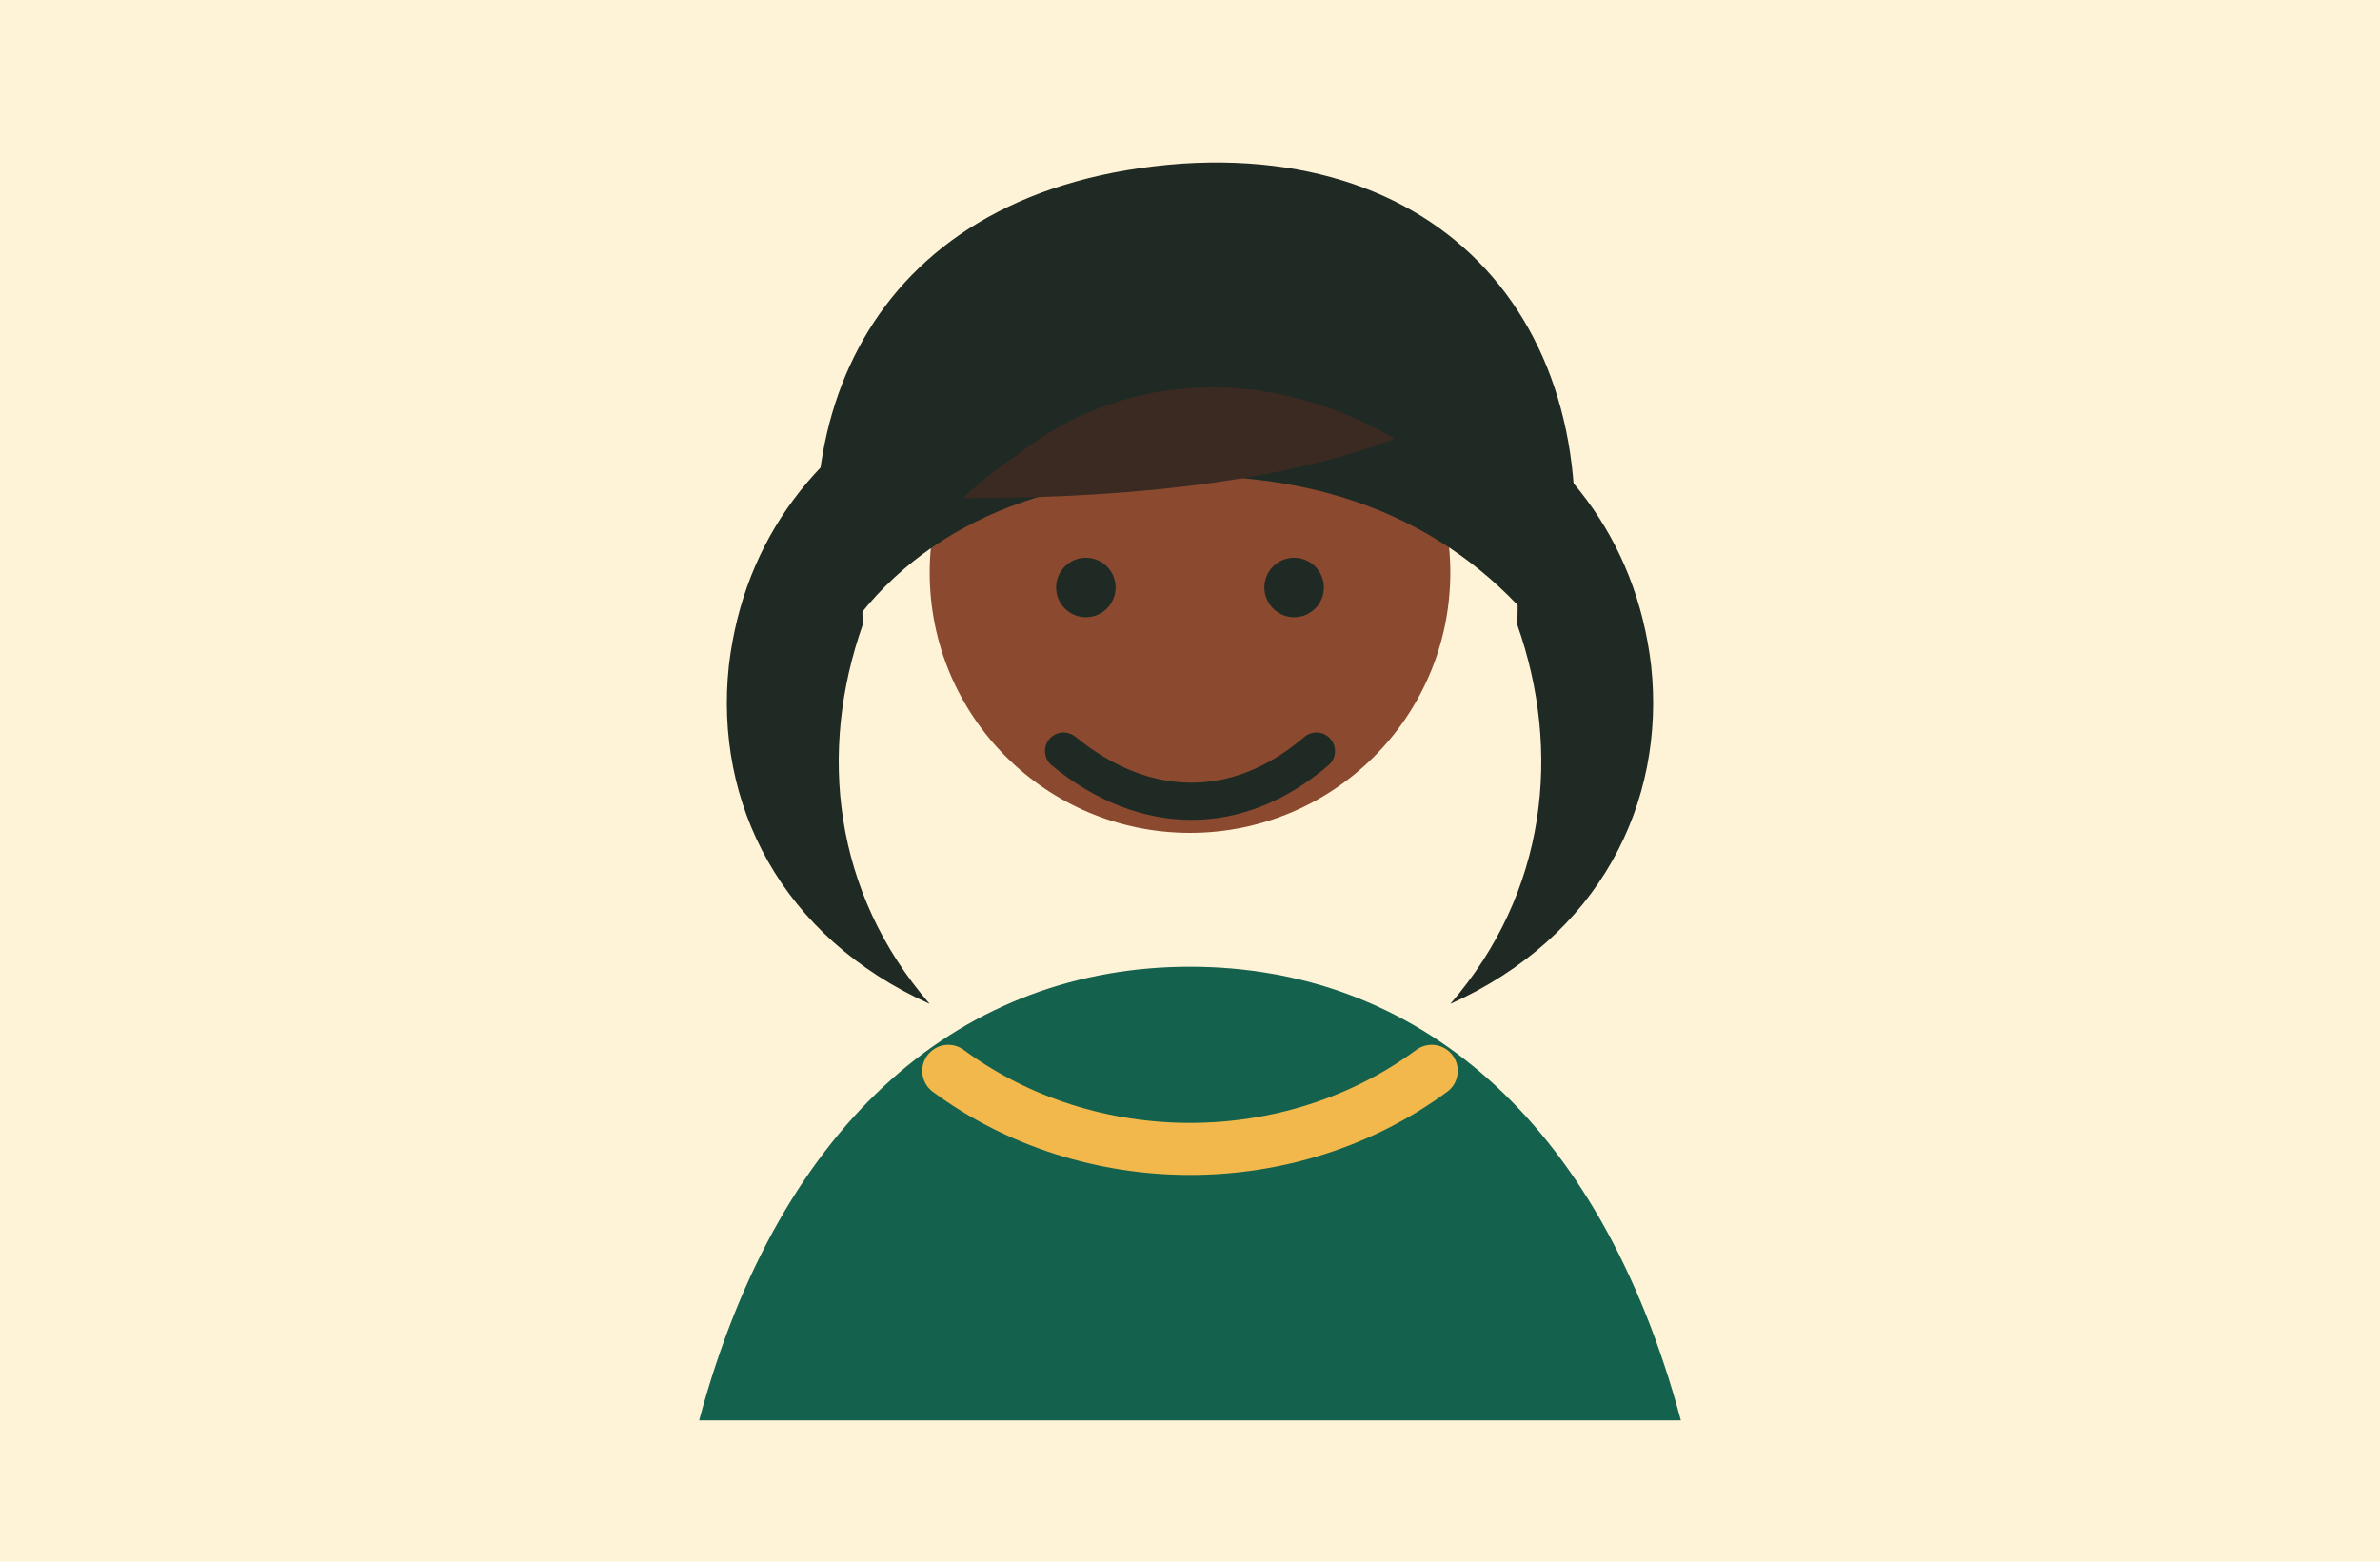
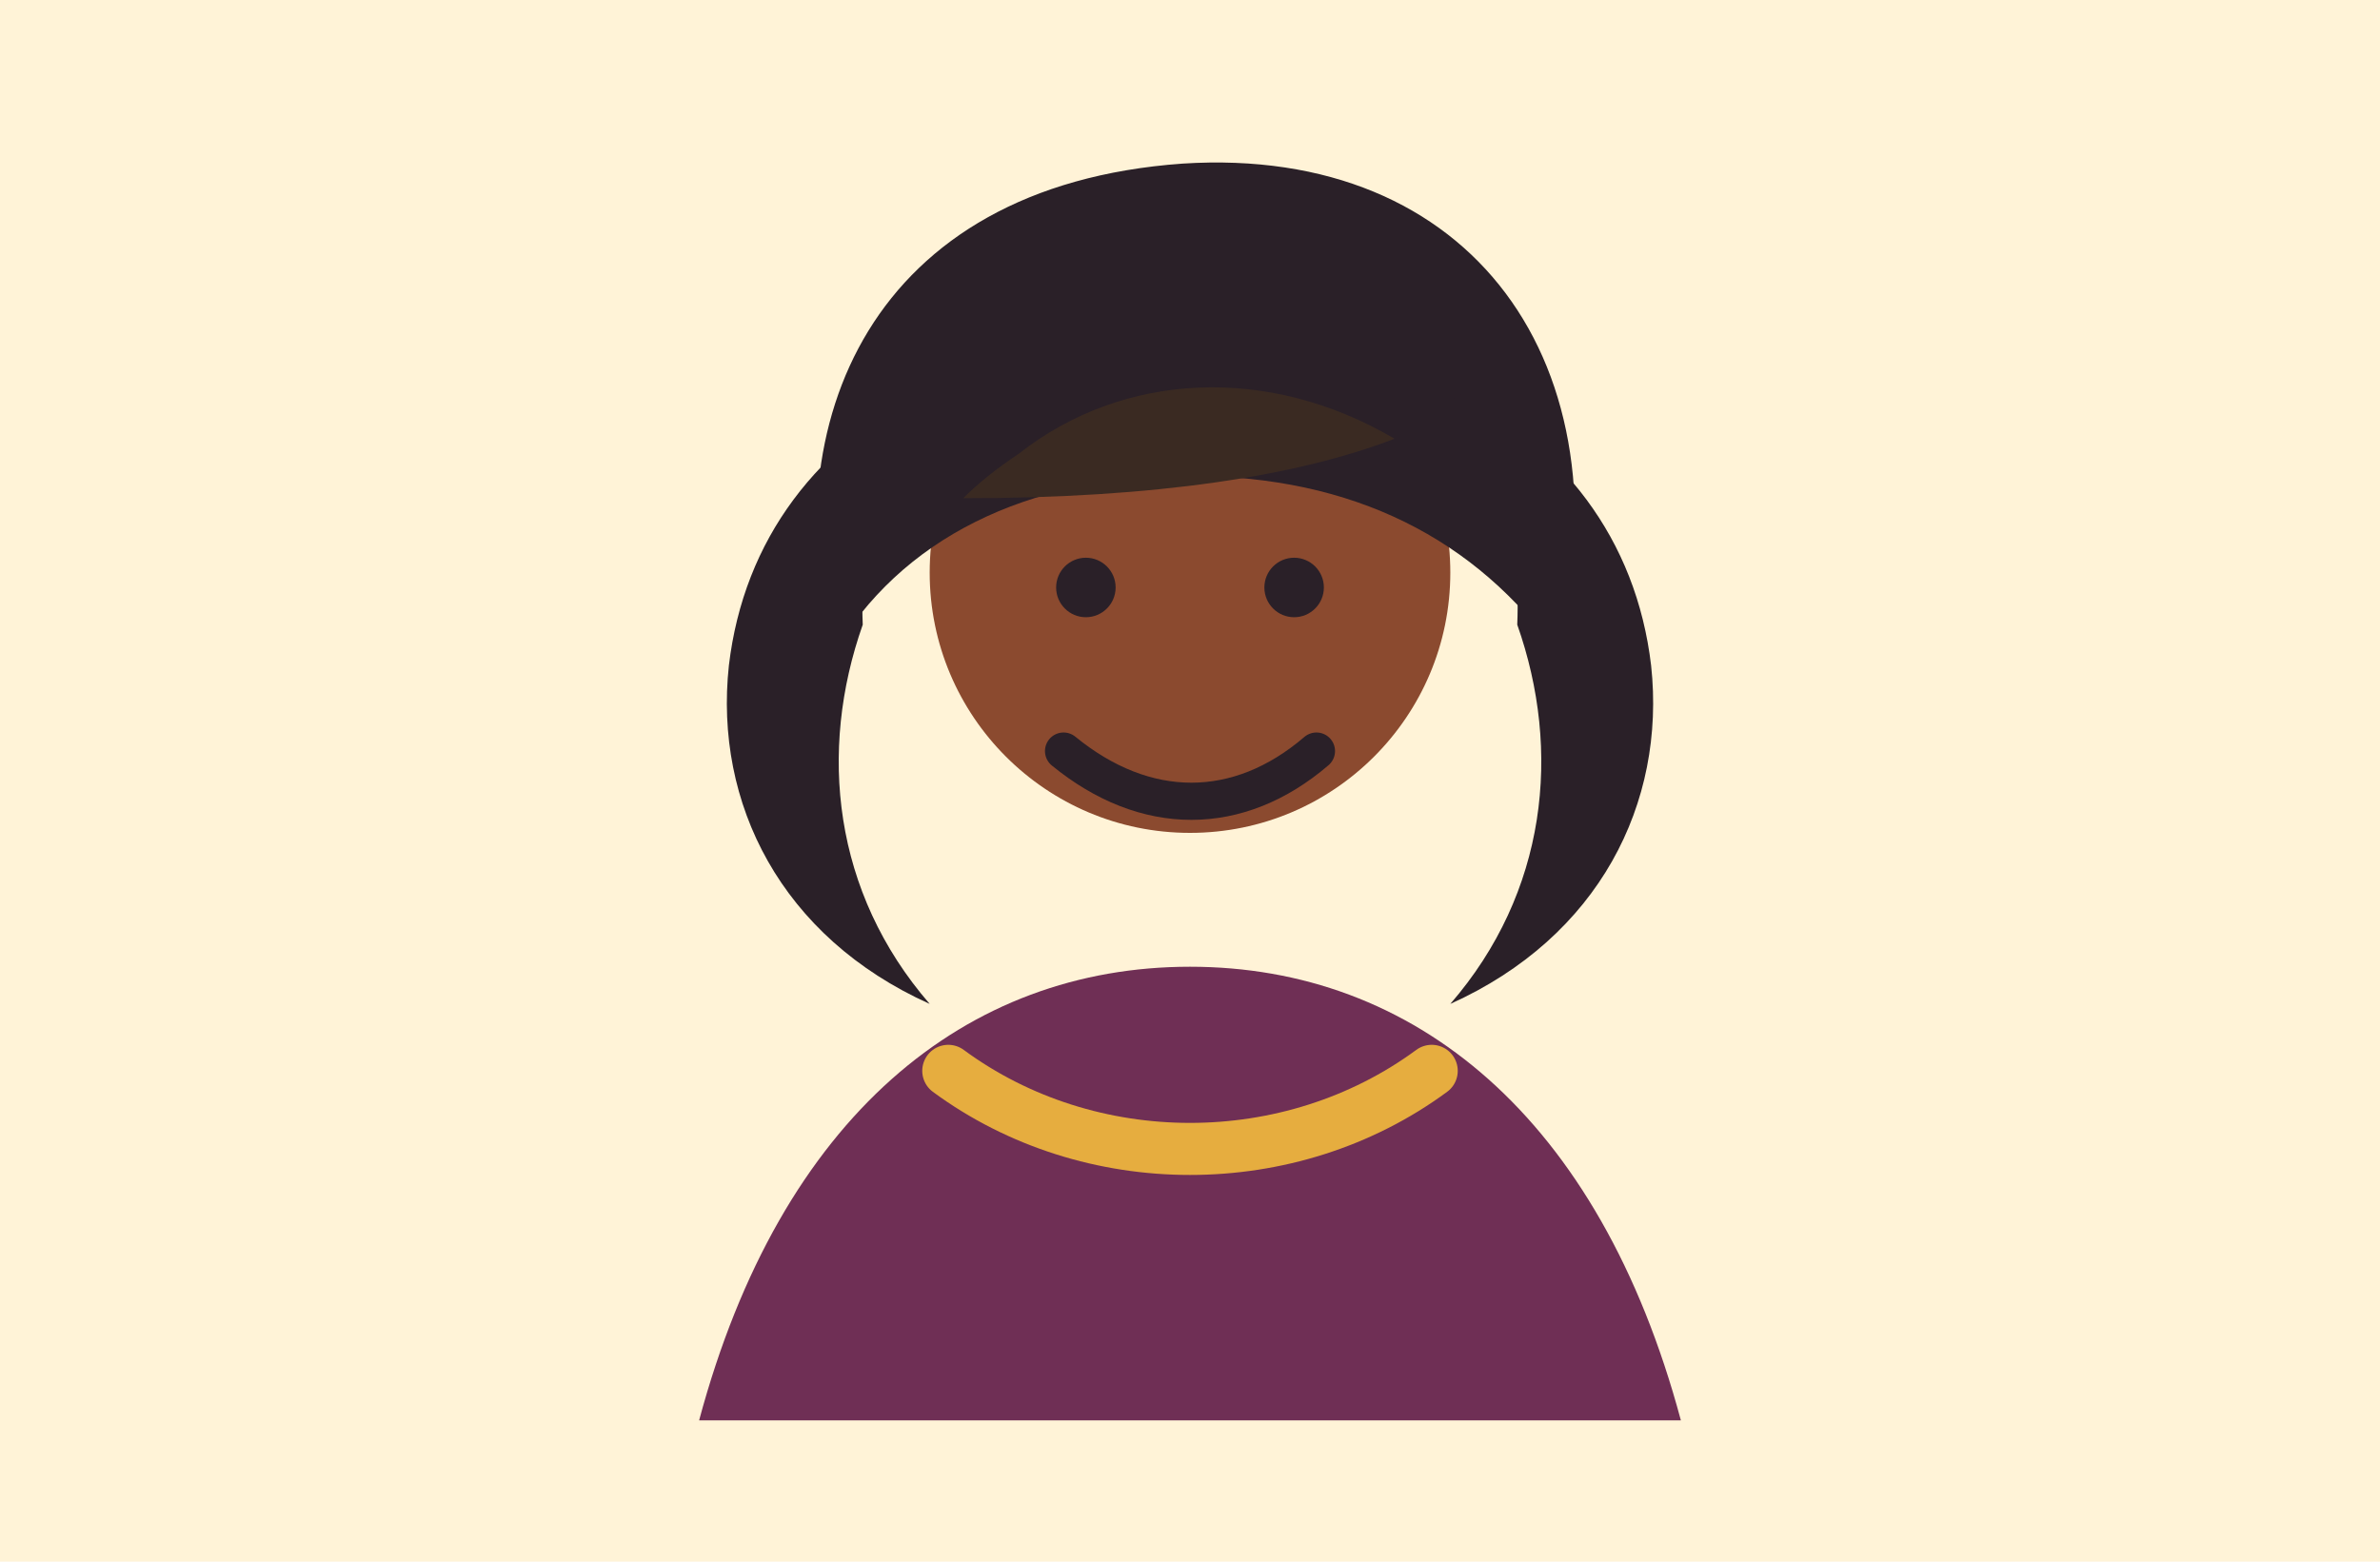
<svg xmlns="http://www.w3.org/2000/svg" viewBox="0 0 640 420" role="img" aria-labelledby="title">
  <rect width="640" height="420" fill="#fff3d7" />
  <circle cx="320" cy="154" r="70" fill="#8b4a2f" />
-   <path d="M188 382c22-82 72-122 132-122s110 40 132 122" fill="#14624d" />
-   <path d="M224 176c-16-62 10-126 94-132 78-5 120 54 101 132-22-31-55-48-99-48s-78 17-96 48Z" fill="#1f2a24" />
-   <path d="M232 168c-12 34-8 72 18 102-40-18-58-54-54-91 4-34 24-60 55-75-14 19-20 40-19 64Z" fill="#1f2a24" />
-   <path d="M408 168c12 34 8 72-18 102 40-18 58-54 54-91-4-34-24-60-55-75 14 19 20 40 19 64Z" fill="#1f2a24" />
+   <path d="M188 382c22-82 72-122 132-122s110 40 132 122" fill="#6F2F55" />
+   <path d="M224 176c-16-62 10-126 94-132 78-5 120 54 101 132-22-31-55-48-99-48s-78 17-96 48Z" fill="#2a2028" />
+   <path d="M232 168c-12 34-8 72 18 102-40-18-58-54-54-91 4-34 24-60 55-75-14 19-20 40-19 64Z" fill="#2a2028" />
+   <path d="M408 168c12 34 8 72-18 102 40-18 58-54 54-91-4-34-24-60-55-75 14 19 20 40 19 64Z" fill="#2a2028" />
  <path d="M274 122c28-22 67-24 101-4-26 10-64 16-116 16 4-4 9-8 15-12Z" fill="#3a2a22" />
-   <circle cx="292" cy="158" r="8" fill="#1f2a24" />
-   <circle cx="348" cy="158" r="8" fill="#1f2a24" />
-   <path d="M286 202c22 18 47 18 68 0" fill="none" stroke="#1f2a24" stroke-width="10" stroke-linecap="round" />
-   <path d="M255 288c38 28 92 28 130 0" fill="none" stroke="#f2b84b" stroke-width="14" stroke-linecap="round" />
+   <circle cx="292" cy="158" r="8" fill="#2a2028" />
+   <circle cx="348" cy="158" r="8" fill="#2a2028" />
+   <path d="M286 202c22 18 47 18 68 0" fill="none" stroke="#2a2028" stroke-width="10" stroke-linecap="round" />
+   <path d="M255 288c38 28 92 28 130 0" fill="none" stroke="#e6ad3f" stroke-width="14" stroke-linecap="round" />
</svg>
